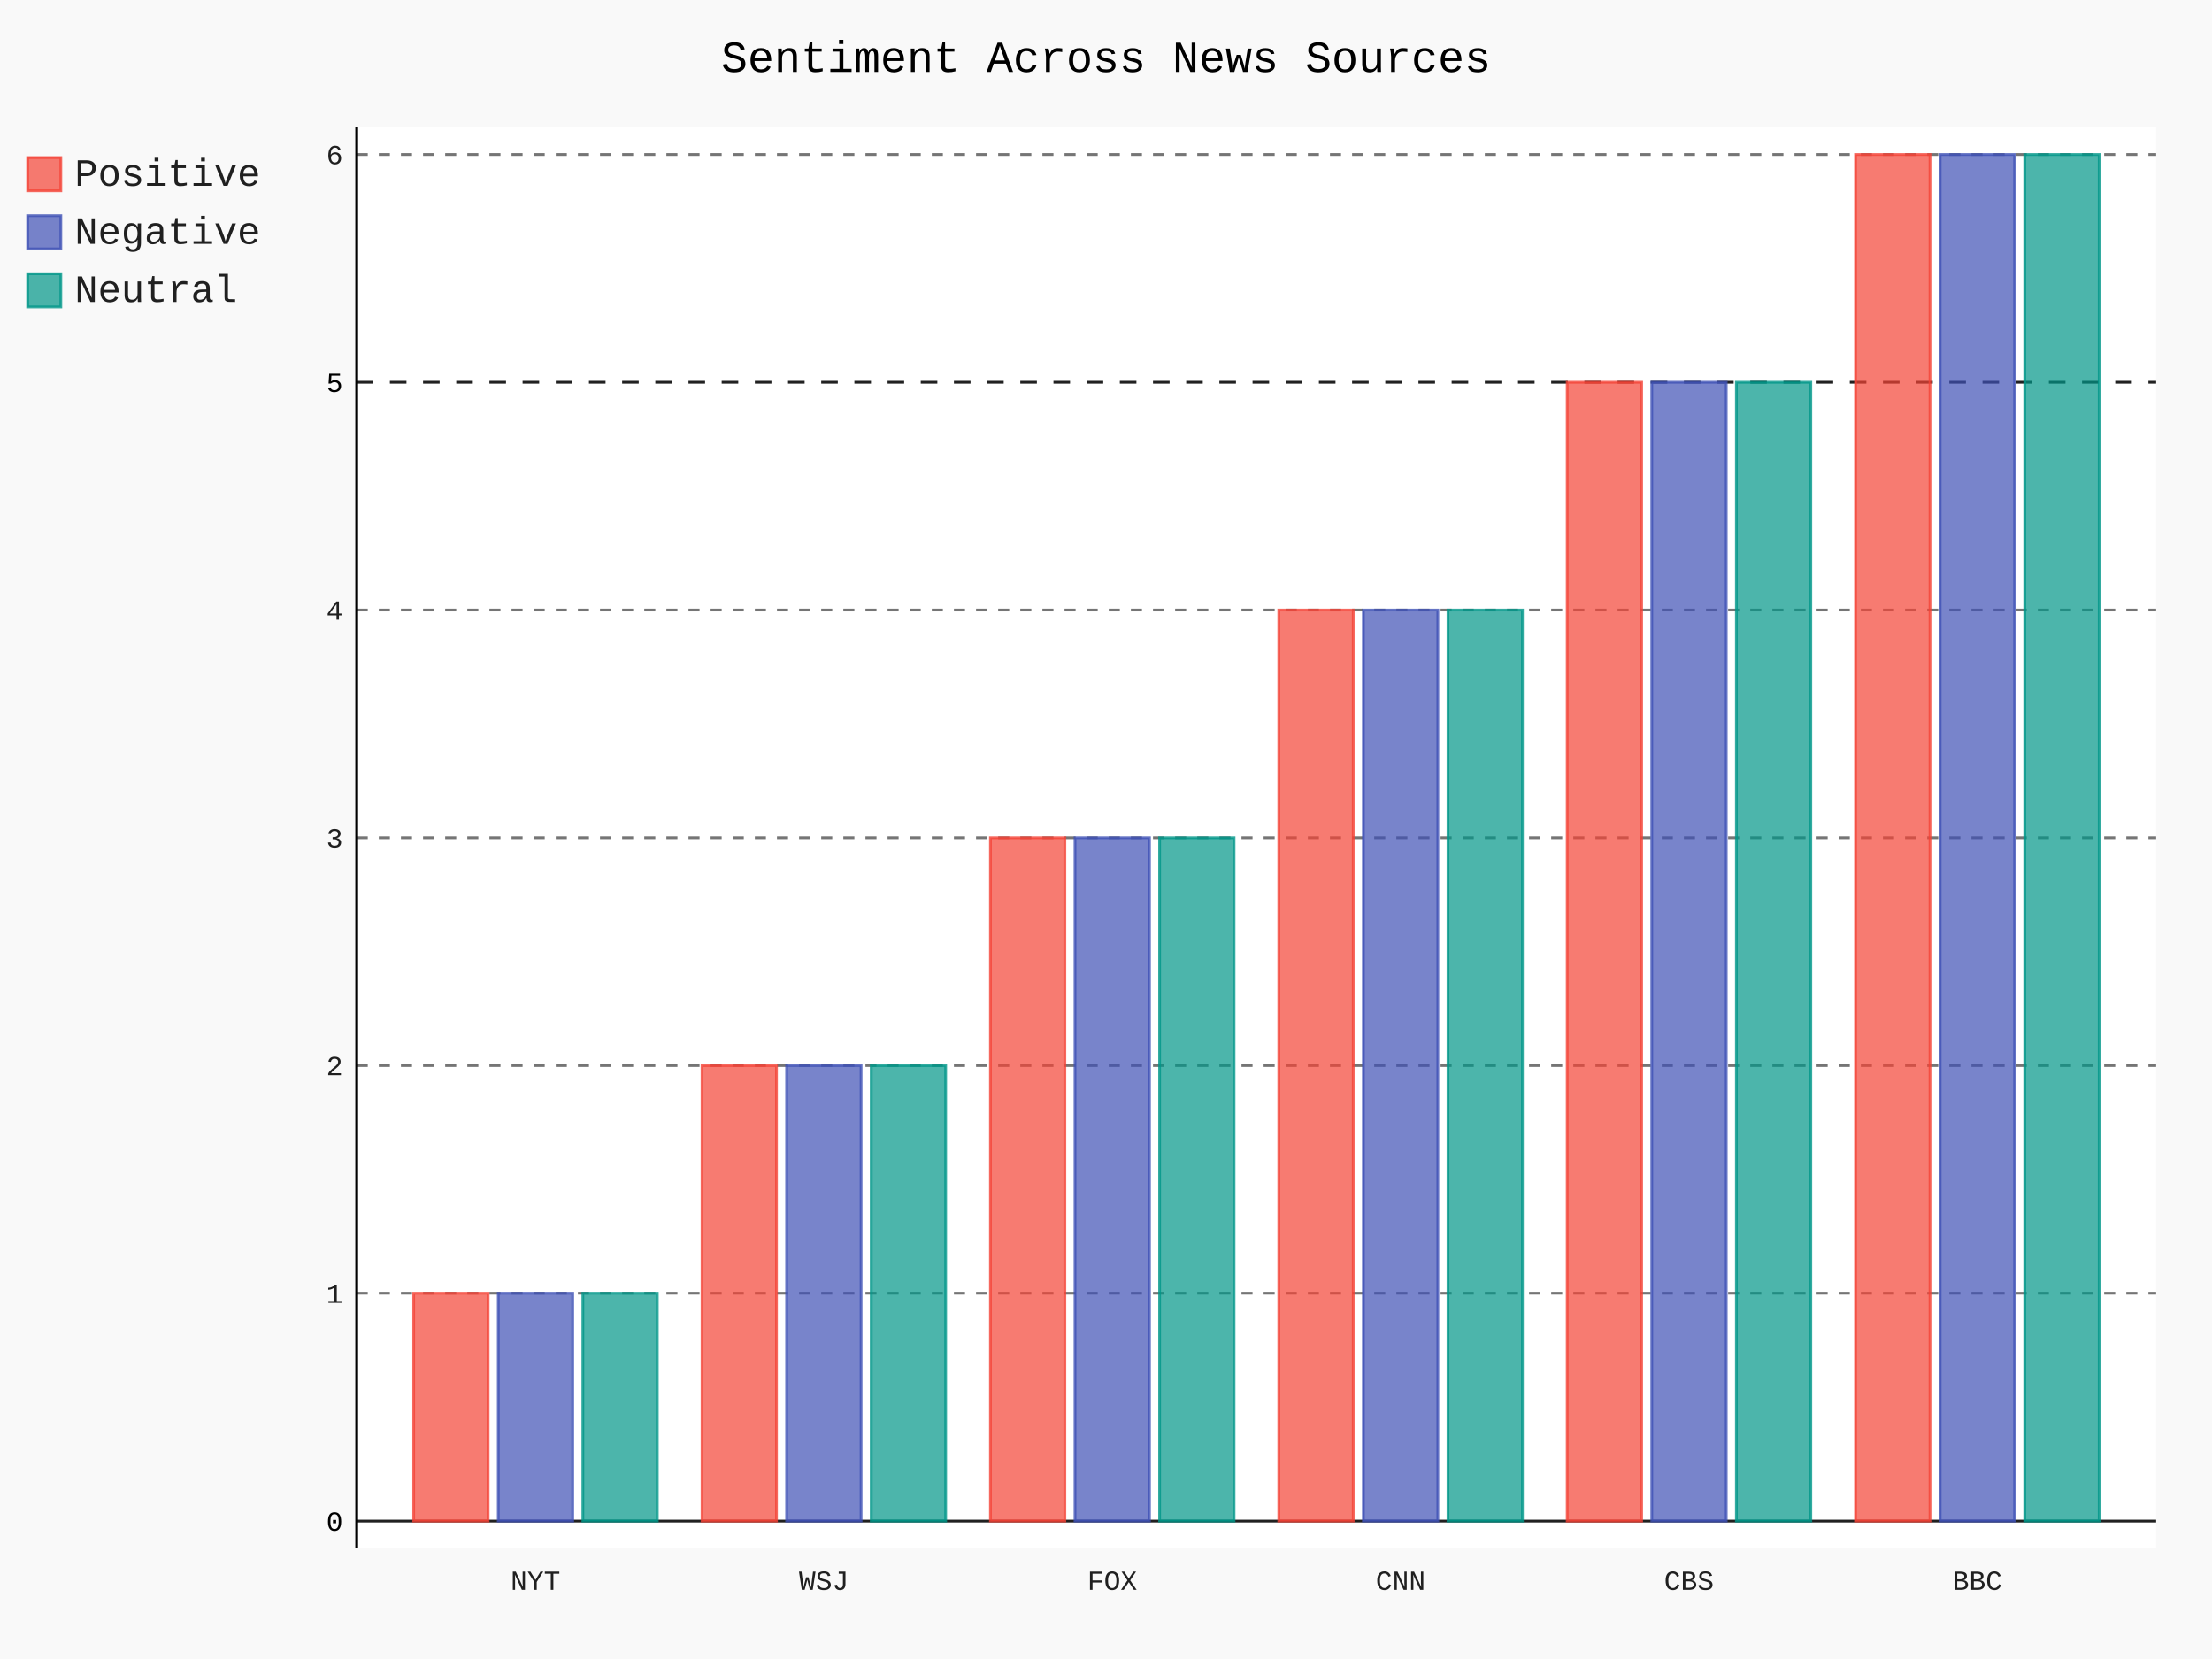
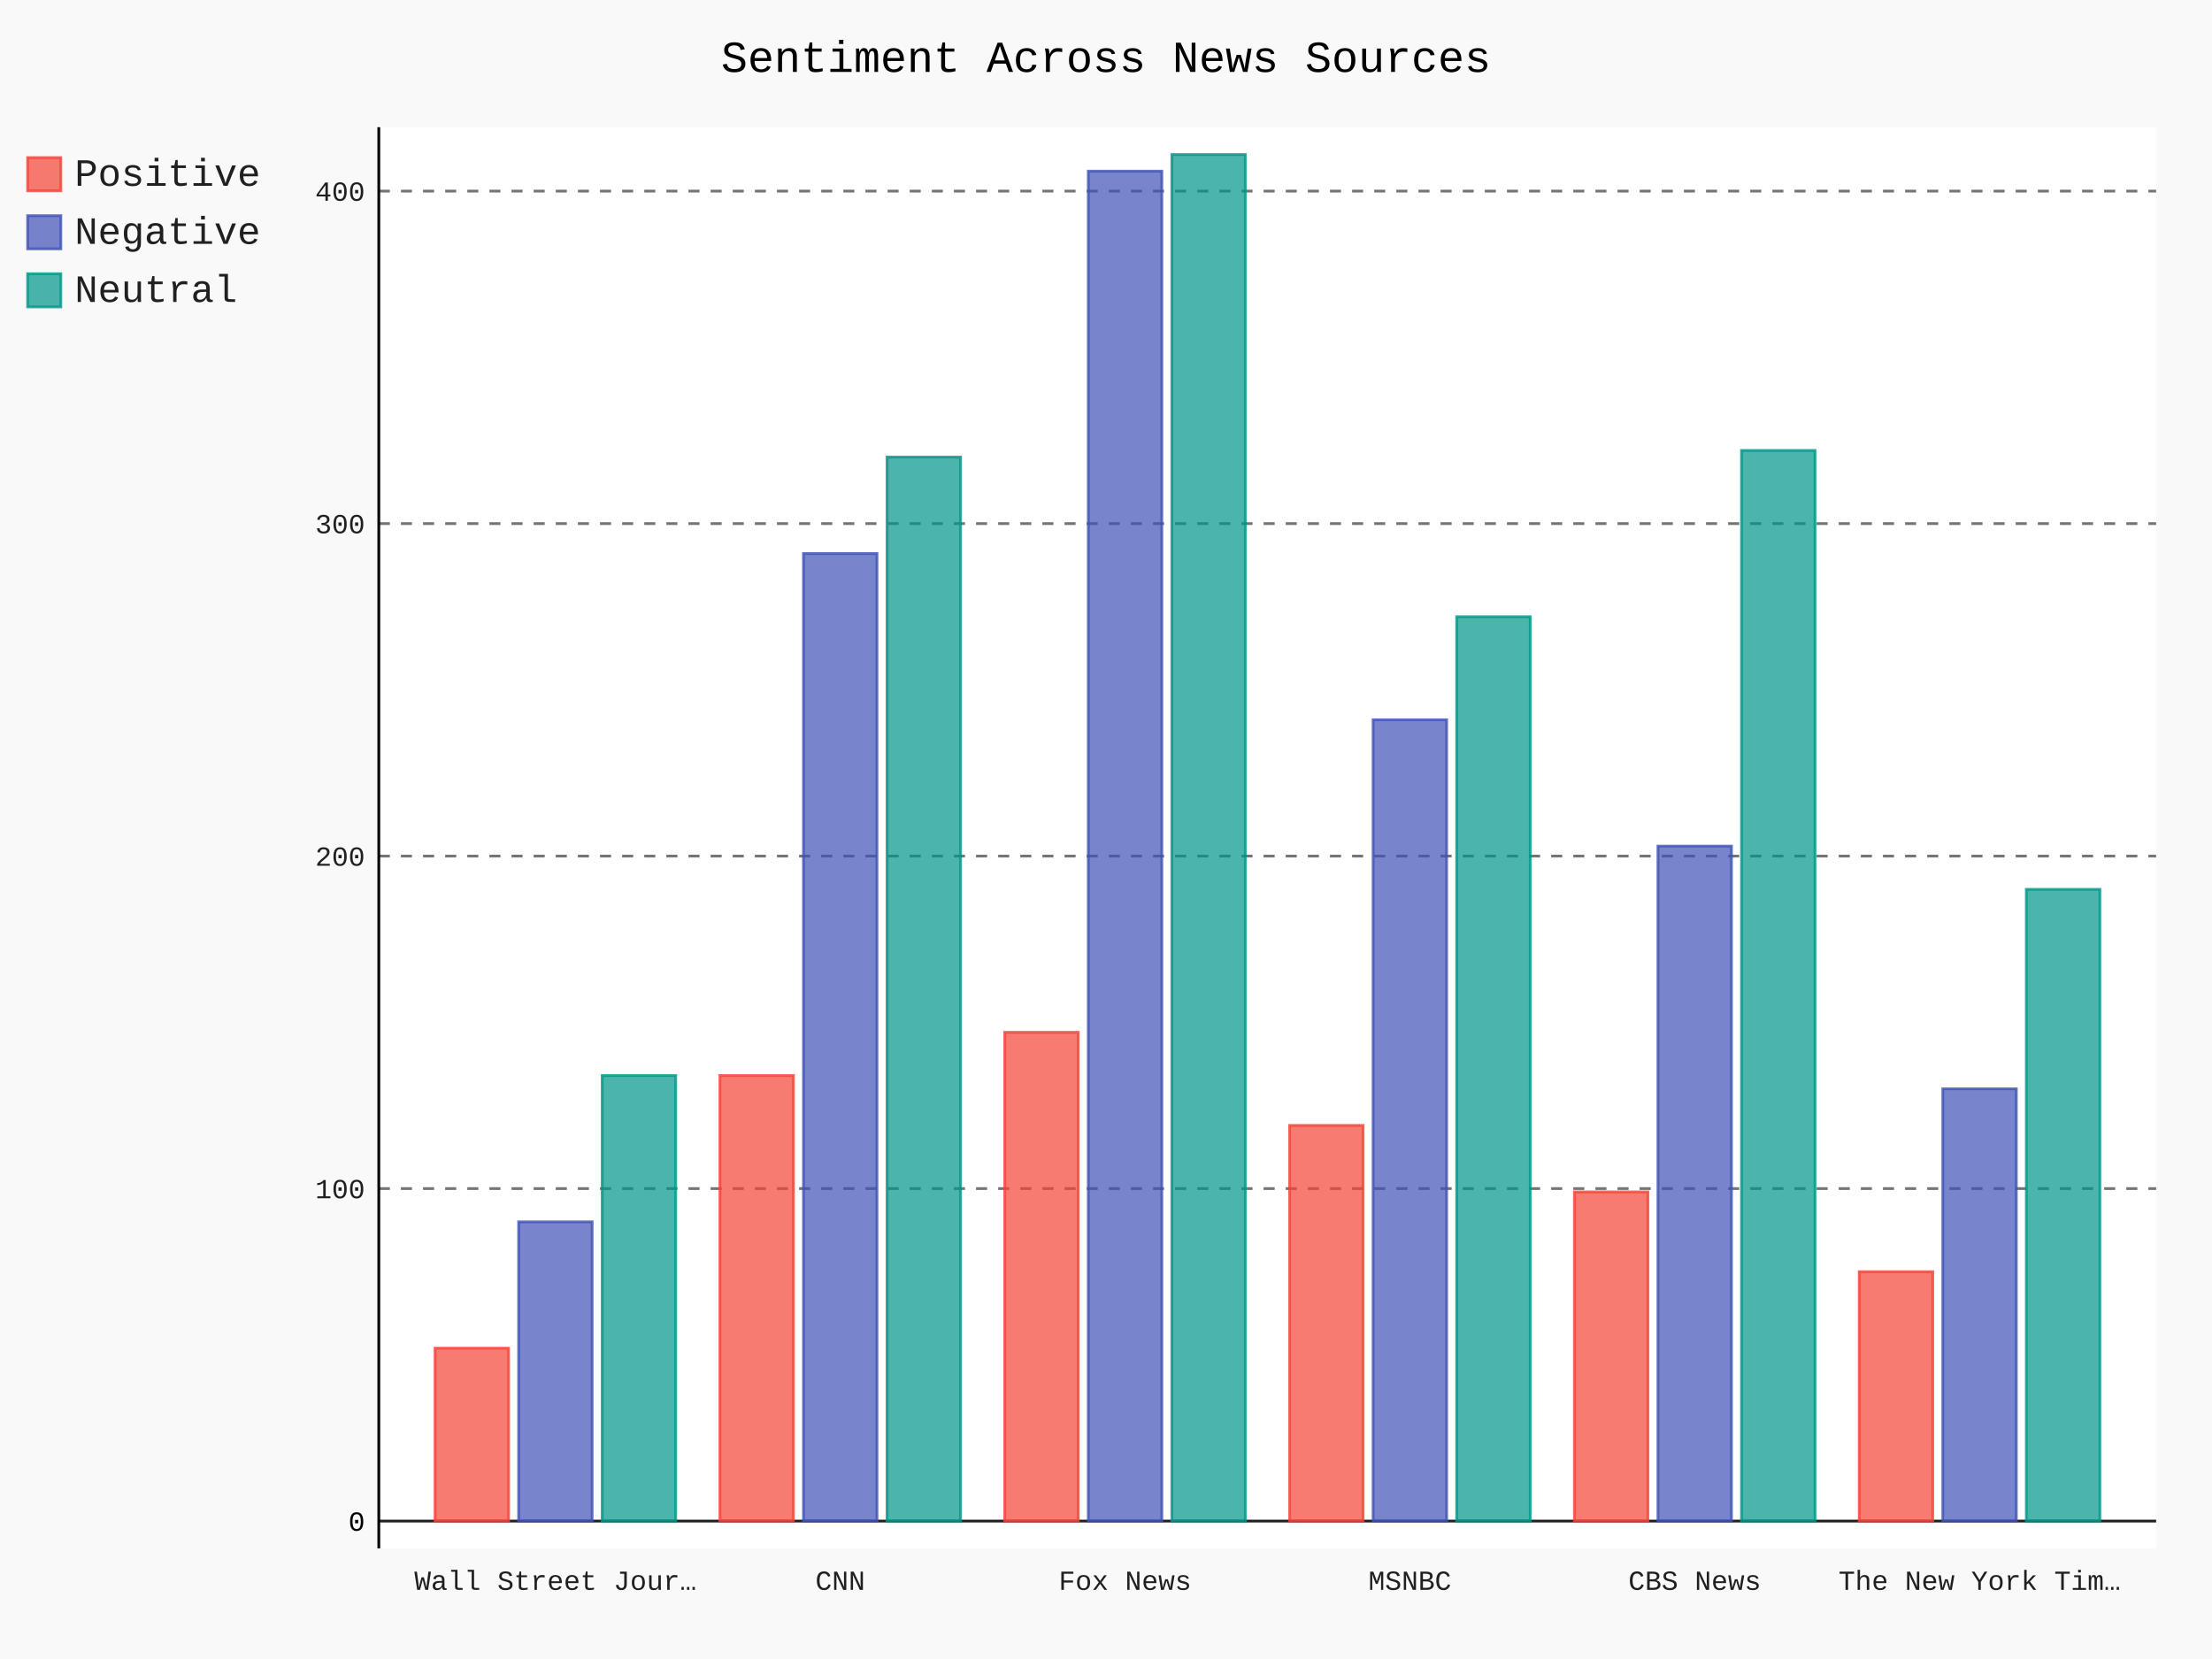
- <svg xmlns="http://www.w3.org/2000/svg" class="pygal-chart" id="chart-6fd64d66-aa1e-4bbb-bc75-72552bfe1eeb" viewBox="0 0 800 600">
+ <svg xmlns="http://www.w3.org/2000/svg" id="chart-44f158cf-6cce-4d68-85d5-06aee21b575d" class="pygal-chart" viewBox="0 0 800 600">
  <defs>
-     <style type="text/css">#chart-6fd64d66-aa1e-4bbb-bc75-72552bfe1eeb{-webkit-user-select:none;-webkit-font-smoothing:antialiased;font-family:Consolas,"Liberation Mono",Menlo,Courier,monospace}#chart-6fd64d66-aa1e-4bbb-bc75-72552bfe1eeb .title{font-family:Consolas,"Liberation Mono",Menlo,Courier,monospace;font-size:16px}#chart-6fd64d66-aa1e-4bbb-bc75-72552bfe1eeb .legends .legend text{font-family:Consolas,"Liberation Mono",Menlo,Courier,monospace;font-size:14px}#chart-6fd64d66-aa1e-4bbb-bc75-72552bfe1eeb .axis text{font-family:Consolas,"Liberation Mono",Menlo,Courier,monospace;font-size:10px}#chart-6fd64d66-aa1e-4bbb-bc75-72552bfe1eeb .axis text.major{font-family:Consolas,"Liberation Mono",Menlo,Courier,monospace;font-size:10px}#chart-6fd64d66-aa1e-4bbb-bc75-72552bfe1eeb .text-overlay text.value{font-family:Consolas,"Liberation Mono",Menlo,Courier,monospace;font-size:16px}#chart-6fd64d66-aa1e-4bbb-bc75-72552bfe1eeb .text-overlay text.label{font-family:Consolas,"Liberation Mono",Menlo,Courier,monospace;font-size:10px}#chart-6fd64d66-aa1e-4bbb-bc75-72552bfe1eeb .tooltip{font-family:Consolas,"Liberation Mono",Menlo,Courier,monospace;font-size:14px}#chart-6fd64d66-aa1e-4bbb-bc75-72552bfe1eeb text.no_data{font-family:Consolas,"Liberation Mono",Menlo,Courier,monospace;font-size:64px}
- #chart-6fd64d66-aa1e-4bbb-bc75-72552bfe1eeb{background-color:rgba(249,249,249,1)}#chart-6fd64d66-aa1e-4bbb-bc75-72552bfe1eeb path,#chart-6fd64d66-aa1e-4bbb-bc75-72552bfe1eeb line,#chart-6fd64d66-aa1e-4bbb-bc75-72552bfe1eeb rect,#chart-6fd64d66-aa1e-4bbb-bc75-72552bfe1eeb circle{-webkit-transition:150ms;-moz-transition:150ms;transition:150ms}#chart-6fd64d66-aa1e-4bbb-bc75-72552bfe1eeb .graph &gt; .background{fill:rgba(249,249,249,1)}#chart-6fd64d66-aa1e-4bbb-bc75-72552bfe1eeb .plot &gt; .background{fill:rgba(255,255,255,1)}#chart-6fd64d66-aa1e-4bbb-bc75-72552bfe1eeb .graph{fill:rgba(0,0,0,.87)}#chart-6fd64d66-aa1e-4bbb-bc75-72552bfe1eeb text.no_data{fill:rgba(0,0,0,1)}#chart-6fd64d66-aa1e-4bbb-bc75-72552bfe1eeb .title{fill:rgba(0,0,0,1)}#chart-6fd64d66-aa1e-4bbb-bc75-72552bfe1eeb .legends .legend text{fill:rgba(0,0,0,.87)}#chart-6fd64d66-aa1e-4bbb-bc75-72552bfe1eeb .legends .legend:hover text{fill:rgba(0,0,0,1)}#chart-6fd64d66-aa1e-4bbb-bc75-72552bfe1eeb .axis .line{stroke:rgba(0,0,0,1)}#chart-6fd64d66-aa1e-4bbb-bc75-72552bfe1eeb .axis .guide.line{stroke:rgba(0,0,0,.54)}#chart-6fd64d66-aa1e-4bbb-bc75-72552bfe1eeb .axis .major.line{stroke:rgba(0,0,0,.87)}#chart-6fd64d66-aa1e-4bbb-bc75-72552bfe1eeb .axis text.major{fill:rgba(0,0,0,1)}#chart-6fd64d66-aa1e-4bbb-bc75-72552bfe1eeb .axis.y .guides:hover .guide.line,#chart-6fd64d66-aa1e-4bbb-bc75-72552bfe1eeb .line-graph .axis.x .guides:hover .guide.line,#chart-6fd64d66-aa1e-4bbb-bc75-72552bfe1eeb .stackedline-graph .axis.x .guides:hover .guide.line,#chart-6fd64d66-aa1e-4bbb-bc75-72552bfe1eeb .xy-graph .axis.x .guides:hover .guide.line{stroke:rgba(0,0,0,1)}#chart-6fd64d66-aa1e-4bbb-bc75-72552bfe1eeb .axis .guides:hover text{fill:rgba(0,0,0,1)}#chart-6fd64d66-aa1e-4bbb-bc75-72552bfe1eeb .reactive{fill-opacity:.7;stroke-opacity:.8}#chart-6fd64d66-aa1e-4bbb-bc75-72552bfe1eeb .ci{stroke:rgba(0,0,0,.87)}#chart-6fd64d66-aa1e-4bbb-bc75-72552bfe1eeb .reactive.active,#chart-6fd64d66-aa1e-4bbb-bc75-72552bfe1eeb .active .reactive{fill-opacity:.8;stroke-opacity:.9;stroke-width:4}#chart-6fd64d66-aa1e-4bbb-bc75-72552bfe1eeb .ci .reactive.active{stroke-width:1.5}#chart-6fd64d66-aa1e-4bbb-bc75-72552bfe1eeb .series text{fill:rgba(0,0,0,1)}#chart-6fd64d66-aa1e-4bbb-bc75-72552bfe1eeb .tooltip rect{fill:rgba(255,255,255,1);stroke:rgba(0,0,0,1);-webkit-transition:opacity 150ms;-moz-transition:opacity 150ms;transition:opacity 150ms}#chart-6fd64d66-aa1e-4bbb-bc75-72552bfe1eeb .tooltip .label{fill:rgba(0,0,0,.87)}#chart-6fd64d66-aa1e-4bbb-bc75-72552bfe1eeb .tooltip .label{fill:rgba(0,0,0,.87)}#chart-6fd64d66-aa1e-4bbb-bc75-72552bfe1eeb .tooltip .legend{font-size:.8em;fill:rgba(0,0,0,.54)}#chart-6fd64d66-aa1e-4bbb-bc75-72552bfe1eeb .tooltip .x_label{font-size:.6em;fill:rgba(0,0,0,1)}#chart-6fd64d66-aa1e-4bbb-bc75-72552bfe1eeb .tooltip .xlink{font-size:.5em;text-decoration:underline}#chart-6fd64d66-aa1e-4bbb-bc75-72552bfe1eeb .tooltip .value{font-size:1.5em}#chart-6fd64d66-aa1e-4bbb-bc75-72552bfe1eeb .bound{font-size:.5em}#chart-6fd64d66-aa1e-4bbb-bc75-72552bfe1eeb .max-value{font-size:.75em;fill:rgba(0,0,0,.54)}#chart-6fd64d66-aa1e-4bbb-bc75-72552bfe1eeb .map-element{fill:rgba(255,255,255,1);stroke:rgba(0,0,0,.54) !important}#chart-6fd64d66-aa1e-4bbb-bc75-72552bfe1eeb .map-element .reactive{fill-opacity:inherit;stroke-opacity:inherit}#chart-6fd64d66-aa1e-4bbb-bc75-72552bfe1eeb .color-0,#chart-6fd64d66-aa1e-4bbb-bc75-72552bfe1eeb .color-0 a:visited{stroke:#F44336;fill:#F44336}#chart-6fd64d66-aa1e-4bbb-bc75-72552bfe1eeb .color-1,#chart-6fd64d66-aa1e-4bbb-bc75-72552bfe1eeb .color-1 a:visited{stroke:#3F51B5;fill:#3F51B5}#chart-6fd64d66-aa1e-4bbb-bc75-72552bfe1eeb .color-2,#chart-6fd64d66-aa1e-4bbb-bc75-72552bfe1eeb .color-2 a:visited{stroke:#009688;fill:#009688}#chart-6fd64d66-aa1e-4bbb-bc75-72552bfe1eeb .text-overlay .color-0 text{fill:black}#chart-6fd64d66-aa1e-4bbb-bc75-72552bfe1eeb .text-overlay .color-1 text{fill:black}#chart-6fd64d66-aa1e-4bbb-bc75-72552bfe1eeb .text-overlay .color-2 text{fill:black}
- #chart-6fd64d66-aa1e-4bbb-bc75-72552bfe1eeb text.no_data{text-anchor:middle}#chart-6fd64d66-aa1e-4bbb-bc75-72552bfe1eeb .guide.line{fill:none}#chart-6fd64d66-aa1e-4bbb-bc75-72552bfe1eeb .centered{text-anchor:middle}#chart-6fd64d66-aa1e-4bbb-bc75-72552bfe1eeb .title{text-anchor:middle}#chart-6fd64d66-aa1e-4bbb-bc75-72552bfe1eeb .legends .legend text{fill-opacity:1}#chart-6fd64d66-aa1e-4bbb-bc75-72552bfe1eeb .axis.x text{text-anchor:middle}#chart-6fd64d66-aa1e-4bbb-bc75-72552bfe1eeb .axis.x:not(.web) text[transform]{text-anchor:start}#chart-6fd64d66-aa1e-4bbb-bc75-72552bfe1eeb .axis.x:not(.web) text[transform].backwards{text-anchor:end}#chart-6fd64d66-aa1e-4bbb-bc75-72552bfe1eeb .axis.y text{text-anchor:end}#chart-6fd64d66-aa1e-4bbb-bc75-72552bfe1eeb .axis.y text[transform].backwards{text-anchor:start}#chart-6fd64d66-aa1e-4bbb-bc75-72552bfe1eeb .axis.y2 text{text-anchor:start}#chart-6fd64d66-aa1e-4bbb-bc75-72552bfe1eeb .axis.y2 text[transform].backwards{text-anchor:end}#chart-6fd64d66-aa1e-4bbb-bc75-72552bfe1eeb .axis .guide.line{stroke-dasharray:4,4}#chart-6fd64d66-aa1e-4bbb-bc75-72552bfe1eeb .axis .major.guide.line{stroke-dasharray:6,6}#chart-6fd64d66-aa1e-4bbb-bc75-72552bfe1eeb .horizontal .axis.y .guide.line,#chart-6fd64d66-aa1e-4bbb-bc75-72552bfe1eeb .horizontal .axis.y2 .guide.line,#chart-6fd64d66-aa1e-4bbb-bc75-72552bfe1eeb .vertical .axis.x .guide.line{opacity:0}#chart-6fd64d66-aa1e-4bbb-bc75-72552bfe1eeb .horizontal .axis.always_show .guide.line,#chart-6fd64d66-aa1e-4bbb-bc75-72552bfe1eeb .vertical .axis.always_show .guide.line{opacity:1 !important}#chart-6fd64d66-aa1e-4bbb-bc75-72552bfe1eeb .axis.y .guides:hover .guide.line,#chart-6fd64d66-aa1e-4bbb-bc75-72552bfe1eeb .axis.y2 .guides:hover .guide.line,#chart-6fd64d66-aa1e-4bbb-bc75-72552bfe1eeb .axis.x .guides:hover .guide.line{opacity:1}#chart-6fd64d66-aa1e-4bbb-bc75-72552bfe1eeb .axis .guides:hover text{opacity:1}#chart-6fd64d66-aa1e-4bbb-bc75-72552bfe1eeb .nofill{fill:none}#chart-6fd64d66-aa1e-4bbb-bc75-72552bfe1eeb .subtle-fill{fill-opacity:.2}#chart-6fd64d66-aa1e-4bbb-bc75-72552bfe1eeb .dot{stroke-width:1px;fill-opacity:1}#chart-6fd64d66-aa1e-4bbb-bc75-72552bfe1eeb .dot.active{stroke-width:5px}#chart-6fd64d66-aa1e-4bbb-bc75-72552bfe1eeb .dot.negative{fill:transparent}#chart-6fd64d66-aa1e-4bbb-bc75-72552bfe1eeb text,#chart-6fd64d66-aa1e-4bbb-bc75-72552bfe1eeb tspan{stroke:none !important}#chart-6fd64d66-aa1e-4bbb-bc75-72552bfe1eeb .series text.active{opacity:1}#chart-6fd64d66-aa1e-4bbb-bc75-72552bfe1eeb .tooltip rect{fill-opacity:.95;stroke-width:.5}#chart-6fd64d66-aa1e-4bbb-bc75-72552bfe1eeb .tooltip text{fill-opacity:1}#chart-6fd64d66-aa1e-4bbb-bc75-72552bfe1eeb .showable{visibility:hidden}#chart-6fd64d66-aa1e-4bbb-bc75-72552bfe1eeb .showable.shown{visibility:visible}#chart-6fd64d66-aa1e-4bbb-bc75-72552bfe1eeb .gauge-background{fill:rgba(229,229,229,1);stroke:none}#chart-6fd64d66-aa1e-4bbb-bc75-72552bfe1eeb .bg-lines{stroke:rgba(249,249,249,1);stroke-width:2px}</style>
+     <style type="text/css">#chart-44f158cf-6cce-4d68-85d5-06aee21b575d{-webkit-user-select:none;-webkit-font-smoothing:antialiased;font-family:Consolas,"Liberation Mono",Menlo,Courier,monospace}#chart-44f158cf-6cce-4d68-85d5-06aee21b575d .title{font-family:Consolas,"Liberation Mono",Menlo,Courier,monospace;font-size:16px}#chart-44f158cf-6cce-4d68-85d5-06aee21b575d .legends .legend text{font-family:Consolas,"Liberation Mono",Menlo,Courier,monospace;font-size:14px}#chart-44f158cf-6cce-4d68-85d5-06aee21b575d .axis text{font-family:Consolas,"Liberation Mono",Menlo,Courier,monospace;font-size:10px}#chart-44f158cf-6cce-4d68-85d5-06aee21b575d .axis text.major{font-family:Consolas,"Liberation Mono",Menlo,Courier,monospace;font-size:10px}#chart-44f158cf-6cce-4d68-85d5-06aee21b575d .text-overlay text.value{font-family:Consolas,"Liberation Mono",Menlo,Courier,monospace;font-size:16px}#chart-44f158cf-6cce-4d68-85d5-06aee21b575d .text-overlay text.label{font-family:Consolas,"Liberation Mono",Menlo,Courier,monospace;font-size:10px}#chart-44f158cf-6cce-4d68-85d5-06aee21b575d .tooltip{font-family:Consolas,"Liberation Mono",Menlo,Courier,monospace;font-size:14px}#chart-44f158cf-6cce-4d68-85d5-06aee21b575d text.no_data{font-family:Consolas,"Liberation Mono",Menlo,Courier,monospace;font-size:64px}
+ #chart-44f158cf-6cce-4d68-85d5-06aee21b575d{background-color:rgba(249,249,249,1)}#chart-44f158cf-6cce-4d68-85d5-06aee21b575d path,#chart-44f158cf-6cce-4d68-85d5-06aee21b575d line,#chart-44f158cf-6cce-4d68-85d5-06aee21b575d rect,#chart-44f158cf-6cce-4d68-85d5-06aee21b575d circle{-webkit-transition:150ms;-moz-transition:150ms;transition:150ms}#chart-44f158cf-6cce-4d68-85d5-06aee21b575d .graph &gt; .background{fill:rgba(249,249,249,1)}#chart-44f158cf-6cce-4d68-85d5-06aee21b575d .plot &gt; .background{fill:rgba(255,255,255,1)}#chart-44f158cf-6cce-4d68-85d5-06aee21b575d .graph{fill:rgba(0,0,0,.87)}#chart-44f158cf-6cce-4d68-85d5-06aee21b575d text.no_data{fill:rgba(0,0,0,1)}#chart-44f158cf-6cce-4d68-85d5-06aee21b575d .title{fill:rgba(0,0,0,1)}#chart-44f158cf-6cce-4d68-85d5-06aee21b575d .legends .legend text{fill:rgba(0,0,0,.87)}#chart-44f158cf-6cce-4d68-85d5-06aee21b575d .legends .legend:hover text{fill:rgba(0,0,0,1)}#chart-44f158cf-6cce-4d68-85d5-06aee21b575d .axis .line{stroke:rgba(0,0,0,1)}#chart-44f158cf-6cce-4d68-85d5-06aee21b575d .axis .guide.line{stroke:rgba(0,0,0,.54)}#chart-44f158cf-6cce-4d68-85d5-06aee21b575d .axis .major.line{stroke:rgba(0,0,0,.87)}#chart-44f158cf-6cce-4d68-85d5-06aee21b575d .axis text.major{fill:rgba(0,0,0,1)}#chart-44f158cf-6cce-4d68-85d5-06aee21b575d .axis.y .guides:hover .guide.line,#chart-44f158cf-6cce-4d68-85d5-06aee21b575d .line-graph .axis.x .guides:hover .guide.line,#chart-44f158cf-6cce-4d68-85d5-06aee21b575d .stackedline-graph .axis.x .guides:hover .guide.line,#chart-44f158cf-6cce-4d68-85d5-06aee21b575d .xy-graph .axis.x .guides:hover .guide.line{stroke:rgba(0,0,0,1)}#chart-44f158cf-6cce-4d68-85d5-06aee21b575d .axis .guides:hover text{fill:rgba(0,0,0,1)}#chart-44f158cf-6cce-4d68-85d5-06aee21b575d .reactive{fill-opacity:.7;stroke-opacity:.8}#chart-44f158cf-6cce-4d68-85d5-06aee21b575d .ci{stroke:rgba(0,0,0,.87)}#chart-44f158cf-6cce-4d68-85d5-06aee21b575d .reactive.active,#chart-44f158cf-6cce-4d68-85d5-06aee21b575d .active .reactive{fill-opacity:.8;stroke-opacity:.9;stroke-width:4}#chart-44f158cf-6cce-4d68-85d5-06aee21b575d .ci .reactive.active{stroke-width:1.5}#chart-44f158cf-6cce-4d68-85d5-06aee21b575d .series text{fill:rgba(0,0,0,1)}#chart-44f158cf-6cce-4d68-85d5-06aee21b575d .tooltip rect{fill:rgba(255,255,255,1);stroke:rgba(0,0,0,1);-webkit-transition:opacity 150ms;-moz-transition:opacity 150ms;transition:opacity 150ms}#chart-44f158cf-6cce-4d68-85d5-06aee21b575d .tooltip .label{fill:rgba(0,0,0,.87)}#chart-44f158cf-6cce-4d68-85d5-06aee21b575d .tooltip .label{fill:rgba(0,0,0,.87)}#chart-44f158cf-6cce-4d68-85d5-06aee21b575d .tooltip .legend{font-size:.8em;fill:rgba(0,0,0,.54)}#chart-44f158cf-6cce-4d68-85d5-06aee21b575d .tooltip .x_label{font-size:.6em;fill:rgba(0,0,0,1)}#chart-44f158cf-6cce-4d68-85d5-06aee21b575d .tooltip .xlink{font-size:.5em;text-decoration:underline}#chart-44f158cf-6cce-4d68-85d5-06aee21b575d .tooltip .value{font-size:1.5em}#chart-44f158cf-6cce-4d68-85d5-06aee21b575d .bound{font-size:.5em}#chart-44f158cf-6cce-4d68-85d5-06aee21b575d .max-value{font-size:.75em;fill:rgba(0,0,0,.54)}#chart-44f158cf-6cce-4d68-85d5-06aee21b575d .map-element{fill:rgba(255,255,255,1);stroke:rgba(0,0,0,.54) !important}#chart-44f158cf-6cce-4d68-85d5-06aee21b575d .map-element .reactive{fill-opacity:inherit;stroke-opacity:inherit}#chart-44f158cf-6cce-4d68-85d5-06aee21b575d .color-0,#chart-44f158cf-6cce-4d68-85d5-06aee21b575d .color-0 a:visited{stroke:#F44336;fill:#F44336}#chart-44f158cf-6cce-4d68-85d5-06aee21b575d .color-1,#chart-44f158cf-6cce-4d68-85d5-06aee21b575d .color-1 a:visited{stroke:#3F51B5;fill:#3F51B5}#chart-44f158cf-6cce-4d68-85d5-06aee21b575d .color-2,#chart-44f158cf-6cce-4d68-85d5-06aee21b575d .color-2 a:visited{stroke:#009688;fill:#009688}#chart-44f158cf-6cce-4d68-85d5-06aee21b575d .text-overlay .color-0 text{fill:black}#chart-44f158cf-6cce-4d68-85d5-06aee21b575d .text-overlay .color-1 text{fill:black}#chart-44f158cf-6cce-4d68-85d5-06aee21b575d .text-overlay .color-2 text{fill:black}
+ #chart-44f158cf-6cce-4d68-85d5-06aee21b575d text.no_data{text-anchor:middle}#chart-44f158cf-6cce-4d68-85d5-06aee21b575d .guide.line{fill:none}#chart-44f158cf-6cce-4d68-85d5-06aee21b575d .centered{text-anchor:middle}#chart-44f158cf-6cce-4d68-85d5-06aee21b575d .title{text-anchor:middle}#chart-44f158cf-6cce-4d68-85d5-06aee21b575d .legends .legend text{fill-opacity:1}#chart-44f158cf-6cce-4d68-85d5-06aee21b575d .axis.x text{text-anchor:middle}#chart-44f158cf-6cce-4d68-85d5-06aee21b575d .axis.x:not(.web) text[transform]{text-anchor:start}#chart-44f158cf-6cce-4d68-85d5-06aee21b575d .axis.x:not(.web) text[transform].backwards{text-anchor:end}#chart-44f158cf-6cce-4d68-85d5-06aee21b575d .axis.y text{text-anchor:end}#chart-44f158cf-6cce-4d68-85d5-06aee21b575d .axis.y text[transform].backwards{text-anchor:start}#chart-44f158cf-6cce-4d68-85d5-06aee21b575d .axis.y2 text{text-anchor:start}#chart-44f158cf-6cce-4d68-85d5-06aee21b575d .axis.y2 text[transform].backwards{text-anchor:end}#chart-44f158cf-6cce-4d68-85d5-06aee21b575d .axis .guide.line{stroke-dasharray:4,4}#chart-44f158cf-6cce-4d68-85d5-06aee21b575d .axis .major.guide.line{stroke-dasharray:6,6}#chart-44f158cf-6cce-4d68-85d5-06aee21b575d .horizontal .axis.y .guide.line,#chart-44f158cf-6cce-4d68-85d5-06aee21b575d .horizontal .axis.y2 .guide.line,#chart-44f158cf-6cce-4d68-85d5-06aee21b575d .vertical .axis.x .guide.line{opacity:0}#chart-44f158cf-6cce-4d68-85d5-06aee21b575d .horizontal .axis.always_show .guide.line,#chart-44f158cf-6cce-4d68-85d5-06aee21b575d .vertical .axis.always_show .guide.line{opacity:1 !important}#chart-44f158cf-6cce-4d68-85d5-06aee21b575d .axis.y .guides:hover .guide.line,#chart-44f158cf-6cce-4d68-85d5-06aee21b575d .axis.y2 .guides:hover .guide.line,#chart-44f158cf-6cce-4d68-85d5-06aee21b575d .axis.x .guides:hover .guide.line{opacity:1}#chart-44f158cf-6cce-4d68-85d5-06aee21b575d .axis .guides:hover text{opacity:1}#chart-44f158cf-6cce-4d68-85d5-06aee21b575d .nofill{fill:none}#chart-44f158cf-6cce-4d68-85d5-06aee21b575d .subtle-fill{fill-opacity:.2}#chart-44f158cf-6cce-4d68-85d5-06aee21b575d .dot{stroke-width:1px;fill-opacity:1}#chart-44f158cf-6cce-4d68-85d5-06aee21b575d .dot.active{stroke-width:5px}#chart-44f158cf-6cce-4d68-85d5-06aee21b575d .dot.negative{fill:transparent}#chart-44f158cf-6cce-4d68-85d5-06aee21b575d text,#chart-44f158cf-6cce-4d68-85d5-06aee21b575d tspan{stroke:none !important}#chart-44f158cf-6cce-4d68-85d5-06aee21b575d .series text.active{opacity:1}#chart-44f158cf-6cce-4d68-85d5-06aee21b575d .tooltip rect{fill-opacity:.95;stroke-width:.5}#chart-44f158cf-6cce-4d68-85d5-06aee21b575d .tooltip text{fill-opacity:1}#chart-44f158cf-6cce-4d68-85d5-06aee21b575d .showable{visibility:hidden}#chart-44f158cf-6cce-4d68-85d5-06aee21b575d .showable.shown{visibility:visible}#chart-44f158cf-6cce-4d68-85d5-06aee21b575d .gauge-background{fill:rgba(229,229,229,1);stroke:none}#chart-44f158cf-6cce-4d68-85d5-06aee21b575d .bg-lines{stroke:rgba(249,249,249,1);stroke-width:2px}</style>
  </defs>
  <g class="graph bar-graph vertical">
    <rect class="background" height="600" width="800" x="0" y="0" />
-     <g class="plot" transform="translate(129, 46)">
-       <rect class="background" height="514" width="650.8" x="0" y="0" />
+     <g class="plot" transform="translate(137, 46)">
+       <rect class="background" height="514" width="642.8" x="0" y="0" />
      <g class="axis y always_show">
        <g class="guides">
-           <path class="axis major line" d="M0 504.115 h650.8" />
+           <path class="axis major line" d="M0 504.115 h642.8" />
          <text class="major" x="-5" y="507.615">0</text>
        </g>
        <g class="guides">
-           <path class="guide line" d="M0 421.744 h650.8" />
-           <text class="" x="-5" y="425.244">1</text>
+           <path class="guide line" d="M0 383.865 h642.8" />
+           <text class="" x="-5" y="387.365">100</text>
        </g>
        <g class="guides">
-           <path class="guide line" d="M0 339.372 h650.8" />
-           <text class="" x="-5" y="342.872">2</text>
+           <path class="guide line" d="M0 263.614 h642.8" />
+           <text class="" x="-5" y="267.114">200</text>
        </g>
        <g class="guides">
-           <path class="guide line" d="M0 257 h650.8" />
-           <text class="" x="-5" y="260.5">3</text>
+           <path class="guide line" d="M0 143.363 h642.8" />
+           <text class="" x="-5" y="146.863">300</text>
        </g>
        <g class="guides">
-           <path class="guide line" d="M0 174.628 h650.8" />
-           <text class="" x="-5" y="178.128">4</text>
-         </g>
-         <g class="guides">
-           <path class="major guide line" d="M0 92.256 h650.8" />
-           <text class="major" x="-5" y="95.756">5</text>
-         </g>
-         <g class="guides">
-           <path class="guide line" d="M0 9.885 h650.8" />
-           <text class="" x="-5" y="13.385">6</text>
+           <path class="guide line" d="M0 23.112 h642.8" />
+           <text class="" x="-5" y="26.612">400</text>
        </g>
      </g>
      <g class="axis x">
        <path class="line" d="M0 0 v514" />
        <g class="guides">
-           <path class="guide line" d="M64.663 0 v514" />
-           <text class="" x="64.663" y="529.0">NYT</text>
+           <path class="guide line" d="M63.868 0 v514" />
+           <text class="" x="63.868" y="529.0">Wall Street Jour…</text>
        </g>
        <g class="guides">
-           <path class="guide line" d="M168.958 0 v514" />
-           <text class="" x="168.958" y="529.0">WSJ</text>
+           <path class="guide line" d="M166.881 0 v514" />
+           <text class="" x="166.881" y="529.0">CNN</text>
        </g>
        <g class="guides">
-           <path class="guide line" d="M273.253 0 v514" />
-           <text class="" x="273.253" y="529.0">FOX</text>
+           <path class="guide line" d="M269.894 0 v514" />
+           <text class="" x="269.894" y="529.0">Fox News</text>
        </g>
        <g class="guides">
-           <path class="guide line" d="M377.547 0 v514" />
-           <text class="" x="377.547" y="529.0">CNN</text>
+           <path class="guide line" d="M372.906 0 v514" />
+           <text class="" x="372.906" y="529.0">MSNBC</text>
        </g>
        <g class="guides">
-           <path class="guide line" d="M481.842 0 v514" />
-           <text class="" x="481.842" y="529.0">CBS</text>
+           <path class="guide line" d="M475.919 0 v514" />
+           <text class="" x="475.919" y="529.0">CBS News</text>
        </g>
        <g class="guides">
-           <path class="guide line" d="M586.137 0 v514" />
-           <text class="" x="586.137" y="529.0">BBC</text>
+           <path class="guide line" d="M578.932 0 v514" />
+           <text class="" x="578.932" y="529.0">The New York Tim…</text>
        </g>
      </g>
      <g class="series serie-0 color-0">
        <g class="bars">
          <g class="bar">
-             <rect class="rect reactive tooltip-trigger" height="82.372" rx="0" ry="0" width="26.922" x="20.609" y="421.744" />
+             <rect class="rect reactive tooltip-trigger" height="62.53" rx="0" ry="0" width="26.591" x="20.355" y="441.585" />
          </g>
          <g class="bar">
-             <rect class="rect reactive tooltip-trigger" height="164.744" rx="0" ry="0" width="26.922" x="124.904" y="339.372" />
+             <rect class="rect reactive tooltip-trigger" height="161.136" rx="0" ry="0" width="26.591" x="123.368" y="342.979" />
          </g>
          <g class="bar">
-             <rect class="rect reactive tooltip-trigger" height="247.115" rx="0" ry="0" width="26.922" x="229.198" y="257.0" />
+             <rect class="rect reactive tooltip-trigger" height="176.769" rx="0" ry="0" width="26.591" x="226.381" y="327.347" />
          </g>
          <g class="bar">
-             <rect class="rect reactive tooltip-trigger" height="329.487" rx="0" ry="0" width="26.922" x="333.493" y="174.628" />
+             <rect class="rect reactive tooltip-trigger" height="143.098" rx="0" ry="0" width="26.591" x="329.394" y="361.017" />
          </g>
          <g class="bar">
-             <rect class="rect reactive tooltip-trigger" height="411.859" rx="0" ry="0" width="26.922" x="437.788" y="92.256" />
+             <rect class="rect reactive tooltip-trigger" height="119.048" rx="0" ry="0" width="26.591" x="432.407" y="385.067" />
          </g>
          <g class="bar">
-             <rect class="rect reactive tooltip-trigger" height="494.231" rx="0" ry="0" width="26.922" x="542.083" y="9.885" />
+             <rect class="rect reactive tooltip-trigger" height="90.188" rx="0" ry="0" width="26.591" x="535.419" y="413.927" />
          </g>
        </g>
      </g>
      <g class="series serie-1 color-1">
        <g class="bars">
          <g class="bar">
-             <rect class="rect reactive tooltip-trigger" height="82.372" rx="0" ry="0" width="26.922" x="51.202" y="421.744" />
+             <rect class="rect reactive tooltip-trigger" height="108.226" rx="0" ry="0" width="26.591" x="50.572" y="395.89" />
          </g>
          <g class="bar">
-             <rect class="rect reactive tooltip-trigger" height="164.744" rx="0" ry="0" width="26.922" x="155.497" y="339.372" />
+             <rect class="rect reactive tooltip-trigger" height="349.93" rx="0" ry="0" width="26.591" x="153.585" y="154.186" />
          </g>
          <g class="bar">
-             <rect class="rect reactive tooltip-trigger" height="247.115" rx="0" ry="0" width="26.922" x="259.792" y="257.0" />
+             <rect class="rect reactive tooltip-trigger" height="488.218" rx="0" ry="0" width="26.591" x="256.598" y="15.897" />
          </g>
          <g class="bar">
-             <rect class="rect reactive tooltip-trigger" height="329.487" rx="0" ry="0" width="26.922" x="364.086" y="174.628" />
+             <rect class="rect reactive tooltip-trigger" height="289.804" rx="0" ry="0" width="26.591" x="359.611" y="214.311" />
          </g>
          <g class="bar">
-             <rect class="rect reactive tooltip-trigger" height="411.859" rx="0" ry="0" width="26.922" x="468.381" y="92.256" />
+             <rect class="rect reactive tooltip-trigger" height="244.109" rx="0" ry="0" width="26.591" x="462.624" y="260.006" />
          </g>
          <g class="bar">
-             <rect class="rect reactive tooltip-trigger" height="494.231" rx="0" ry="0" width="26.922" x="572.676" y="9.885" />
+             <rect class="rect reactive tooltip-trigger" height="156.326" rx="0" ry="0" width="26.591" x="565.637" y="347.789" />
          </g>
        </g>
      </g>
      <g class="series serie-2 color-2">
        <g class="bars">
          <g class="bar">
-             <rect class="rect reactive tooltip-trigger" height="82.372" rx="0" ry="0" width="26.922" x="81.795" y="421.744" />
+             <rect class="rect reactive tooltip-trigger" height="161.136" rx="0" ry="0" width="26.591" x="80.79" y="342.979" />
          </g>
          <g class="bar">
-             <rect class="rect reactive tooltip-trigger" height="164.744" rx="0" ry="0" width="26.922" x="186.09" y="339.372" />
+             <rect class="rect reactive tooltip-trigger" height="384.803" rx="0" ry="0" width="26.591" x="183.802" y="119.313" />
          </g>
          <g class="bar">
-             <rect class="rect reactive tooltip-trigger" height="247.115" rx="0" ry="0" width="26.922" x="290.385" y="257.0" />
+             <rect class="rect reactive tooltip-trigger" height="494.231" rx="0" ry="0" width="26.591" x="286.815" y="9.885" />
          </g>
          <g class="bar">
-             <rect class="rect reactive tooltip-trigger" height="329.487" rx="0" ry="0" width="26.922" x="394.68" y="174.628" />
+             <rect class="rect reactive tooltip-trigger" height="327.082" rx="0" ry="0" width="26.591" x="389.828" y="177.033" />
          </g>
          <g class="bar">
-             <rect class="rect reactive tooltip-trigger" height="411.859" rx="0" ry="0" width="26.922" x="498.974" y="92.256" />
+             <rect class="rect reactive tooltip-trigger" height="387.208" rx="0" ry="0" width="26.591" x="492.841" y="116.908" />
          </g>
          <g class="bar">
-             <rect class="rect reactive tooltip-trigger" height="494.231" rx="0" ry="0" width="26.922" x="603.269" y="9.885" />
+             <rect class="rect reactive tooltip-trigger" height="228.477" rx="0" ry="0" width="26.591" x="595.854" y="275.639" />
          </g>
        </g>
      </g>
    </g>
    <g class="titles">
      <text class="title plot_title" x="400.0" y="26">Sentiment Across News Sources</text>
    </g>
-     <g class="plot overlay" transform="translate(129, 46)">
+     <g class="plot overlay" transform="translate(137, 46)">
      <g class="series serie-0 color-0" />
      <g class="series serie-1 color-1" />
      <g class="series serie-2 color-2" />
    </g>
-     <g class="plot text-overlay" transform="translate(129, 46)">
+     <g class="plot text-overlay" transform="translate(137, 46)">
      <g class="series serie-0 color-0" />
      <g class="series serie-1 color-1" />
      <g class="series serie-2 color-2" />
    </g>
-     <g class="plot tooltip-overlay" transform="translate(129, 46)">
+     <g class="plot tooltip-overlay" transform="translate(137, 46)">
      <g class="tooltip" style="opacity: 0" transform="translate(0 0)">
        <rect class="tooltip-box" height="0" rx="0" ry="0" width="0" />
        <g class="text" />
      </g>
    </g>
    <g class="legends" transform="translate(10, 56)">
      <g class="legend reactive activate-serie" id="activate-serie-0">
        <rect class="color-0 reactive" height="12" width="12" x="0.0" y="1.0" />
        <text x="17.0" y="11.2">Positive</text>
      </g>
      <g class="legend reactive activate-serie" id="activate-serie-1">
        <rect class="color-1 reactive" height="12" width="12" x="0.0" y="22.0" />
        <text x="17.0" y="32.2">Negative</text>
      </g>
      <g class="legend reactive activate-serie" id="activate-serie-2">
        <rect class="color-2 reactive" height="12" width="12" x="0.0" y="43.0" />
        <text x="17.0" y="53.2">Neutral</text>
      </g>
    </g>
    <g class="legends" transform="translate(790, 56)" />
  </g>
</svg>
